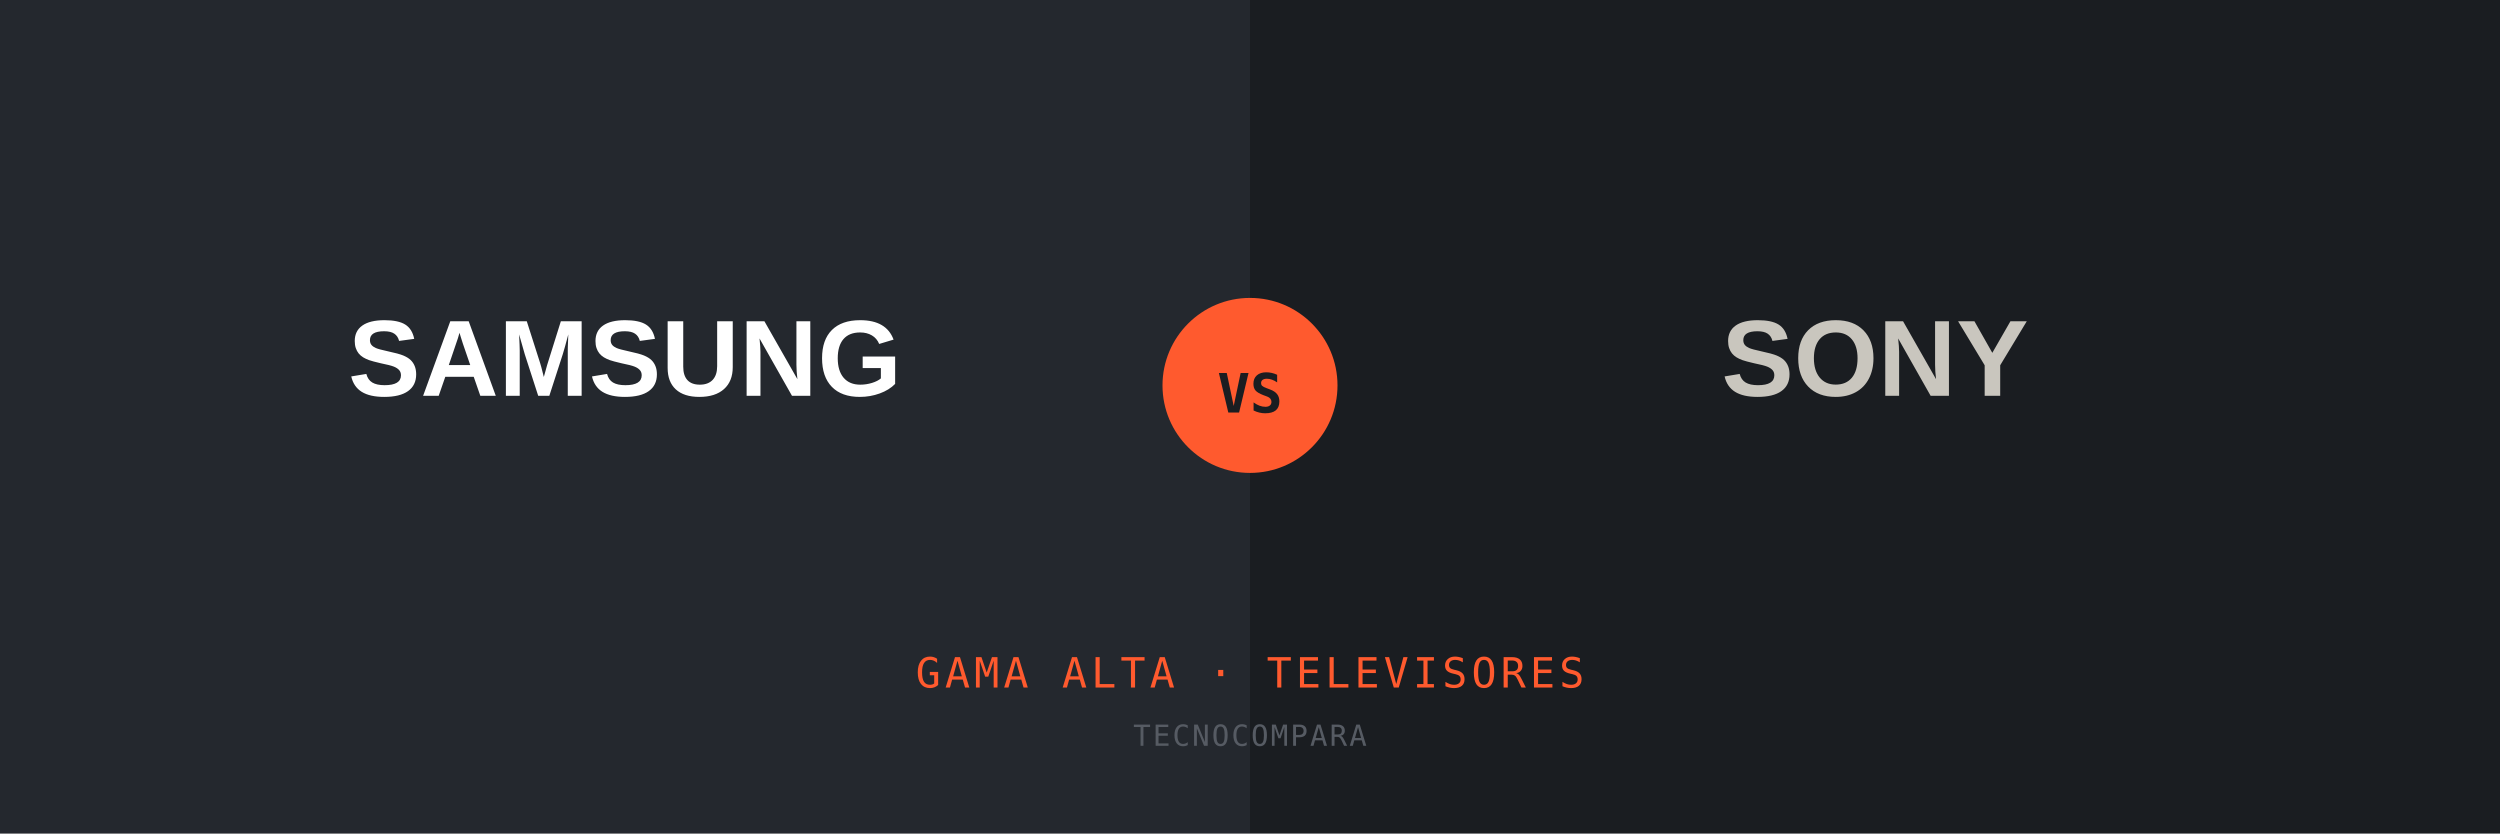
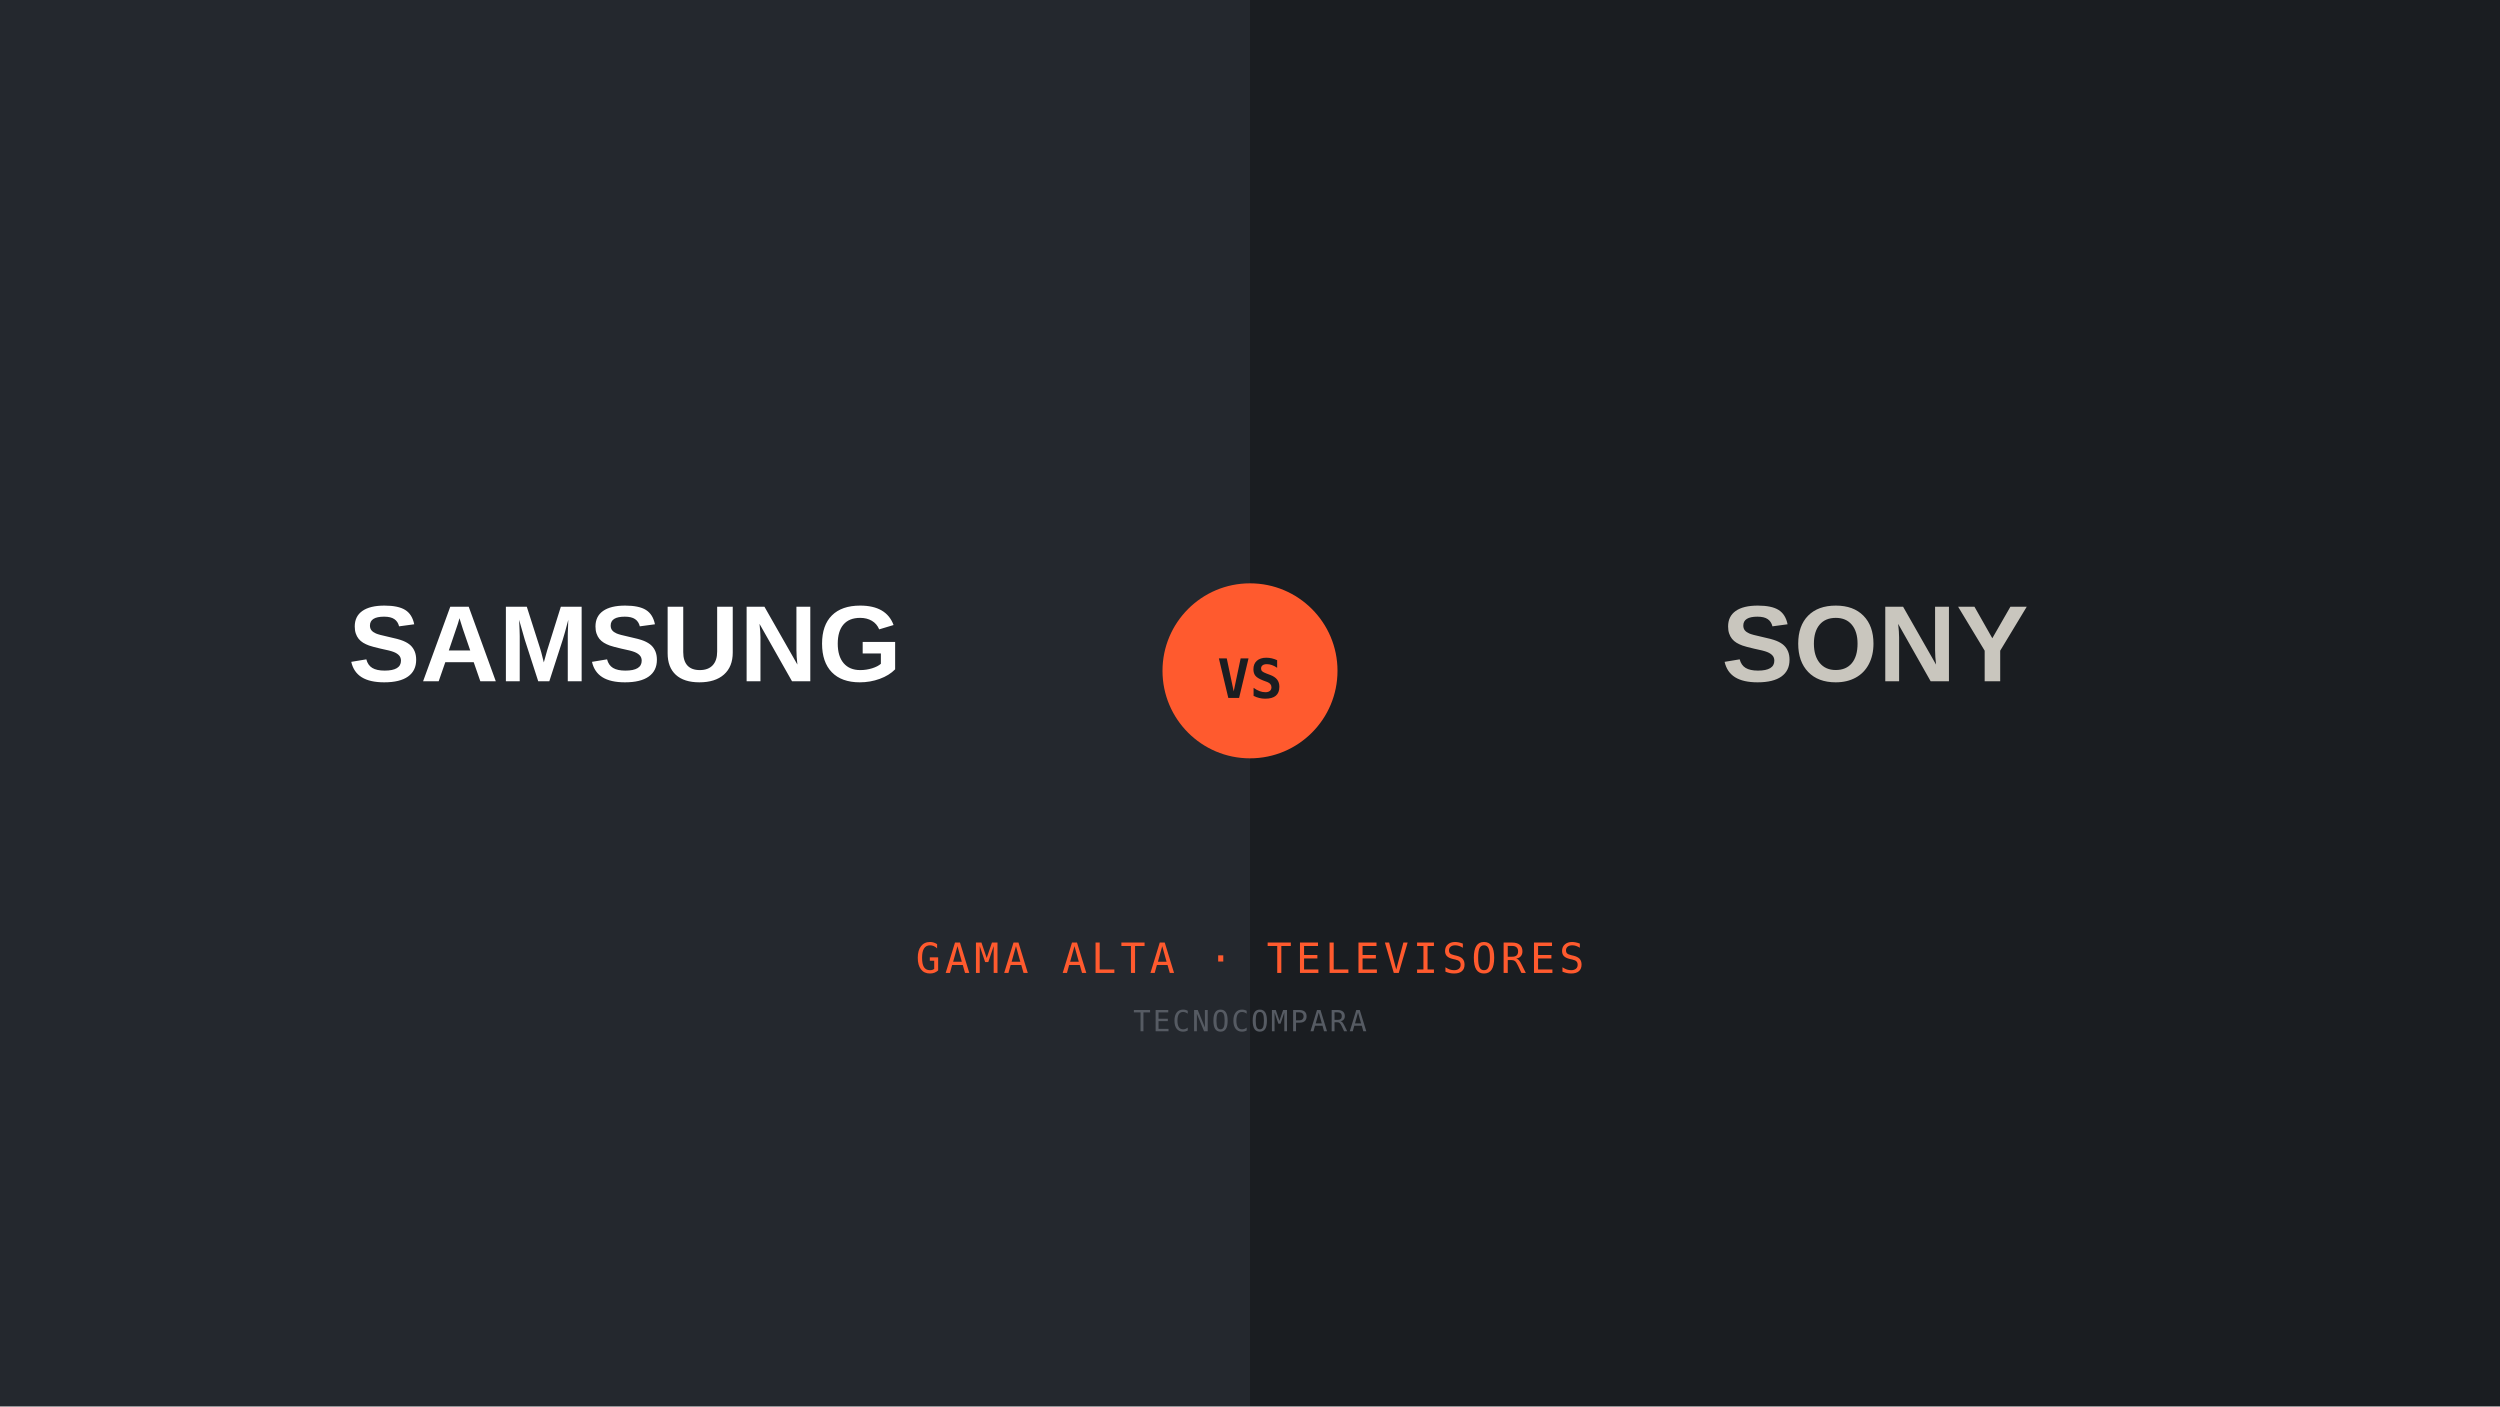
- <svg xmlns="http://www.w3.org/2000/svg" viewBox="0 0 1200 400">
-   <rect width="1200" height="400" fill="#1A1D21" />
-   <rect x="0" y="0" width="600" height="400" fill="#24282E" />
-   <rect x="600" y="0" width="600" height="400" fill="#1A1D21" />
-   <text x="300" y="190" font-family="'Space Grotesk', Arial, sans-serif" font-size="52" font-weight="700" fill="#FFFFFF" text-anchor="middle">SAMSUNG</text>
-   <text x="900" y="190" font-family="'Space Grotesk', Arial, sans-serif" font-size="52" font-weight="700" fill="#C9C6BE" text-anchor="middle">SONY</text>
-   <circle cx="600" cy="185" r="42" fill="#FF5A2E" />
-   <text x="600" y="198" font-family="'JetBrains Mono', monospace" font-size="26" font-weight="600" fill="#1A1D21" text-anchor="middle">VS</text>
-   <text x="600" y="330" font-family="'JetBrains Mono', monospace" font-size="20" letter-spacing="2" fill="#FF5A2E" text-anchor="middle">GAMA ALTA · TELEVISORES</text>
-   <text x="600" y="358" font-family="'JetBrains Mono', monospace" font-size="14" letter-spacing="1" fill="#565B63" text-anchor="middle">TECNOCOMPARA</text>
+ <svg xmlns="http://www.w3.org/2000/svg" viewBox="0 0 1200 675">
+   <rect width="1200" height="675" fill="#1A1D21" />
+   <rect x="0" y="0" width="600" height="675" fill="#24282E" />
+   <rect x="600" y="0" width="600" height="675" fill="#1A1D21" />
+   <text x="300" y="327" font-family="'Space Grotesk', Arial, sans-serif" font-size="52" font-weight="700" fill="#FFFFFF" text-anchor="middle">SAMSUNG</text>
+   <text x="900" y="327" font-family="'Space Grotesk', Arial, sans-serif" font-size="52" font-weight="700" fill="#C9C6BE" text-anchor="middle">SONY</text>
+   <circle cx="600" cy="322" r="42" fill="#FF5A2E" />
+   <text x="600" y="335" font-family="'JetBrains Mono', monospace" font-size="26" font-weight="600" fill="#1A1D21" text-anchor="middle">VS</text>
+   <text x="600" y="467" font-family="'JetBrains Mono', monospace" font-size="20" letter-spacing="2" fill="#FF5A2E" text-anchor="middle">GAMA ALTA · TELEVISORES</text>
+   <text x="600" y="495" font-family="'JetBrains Mono', monospace" font-size="14" letter-spacing="1" fill="#565B63" text-anchor="middle">TECNOCOMPARA</text>
</svg>
